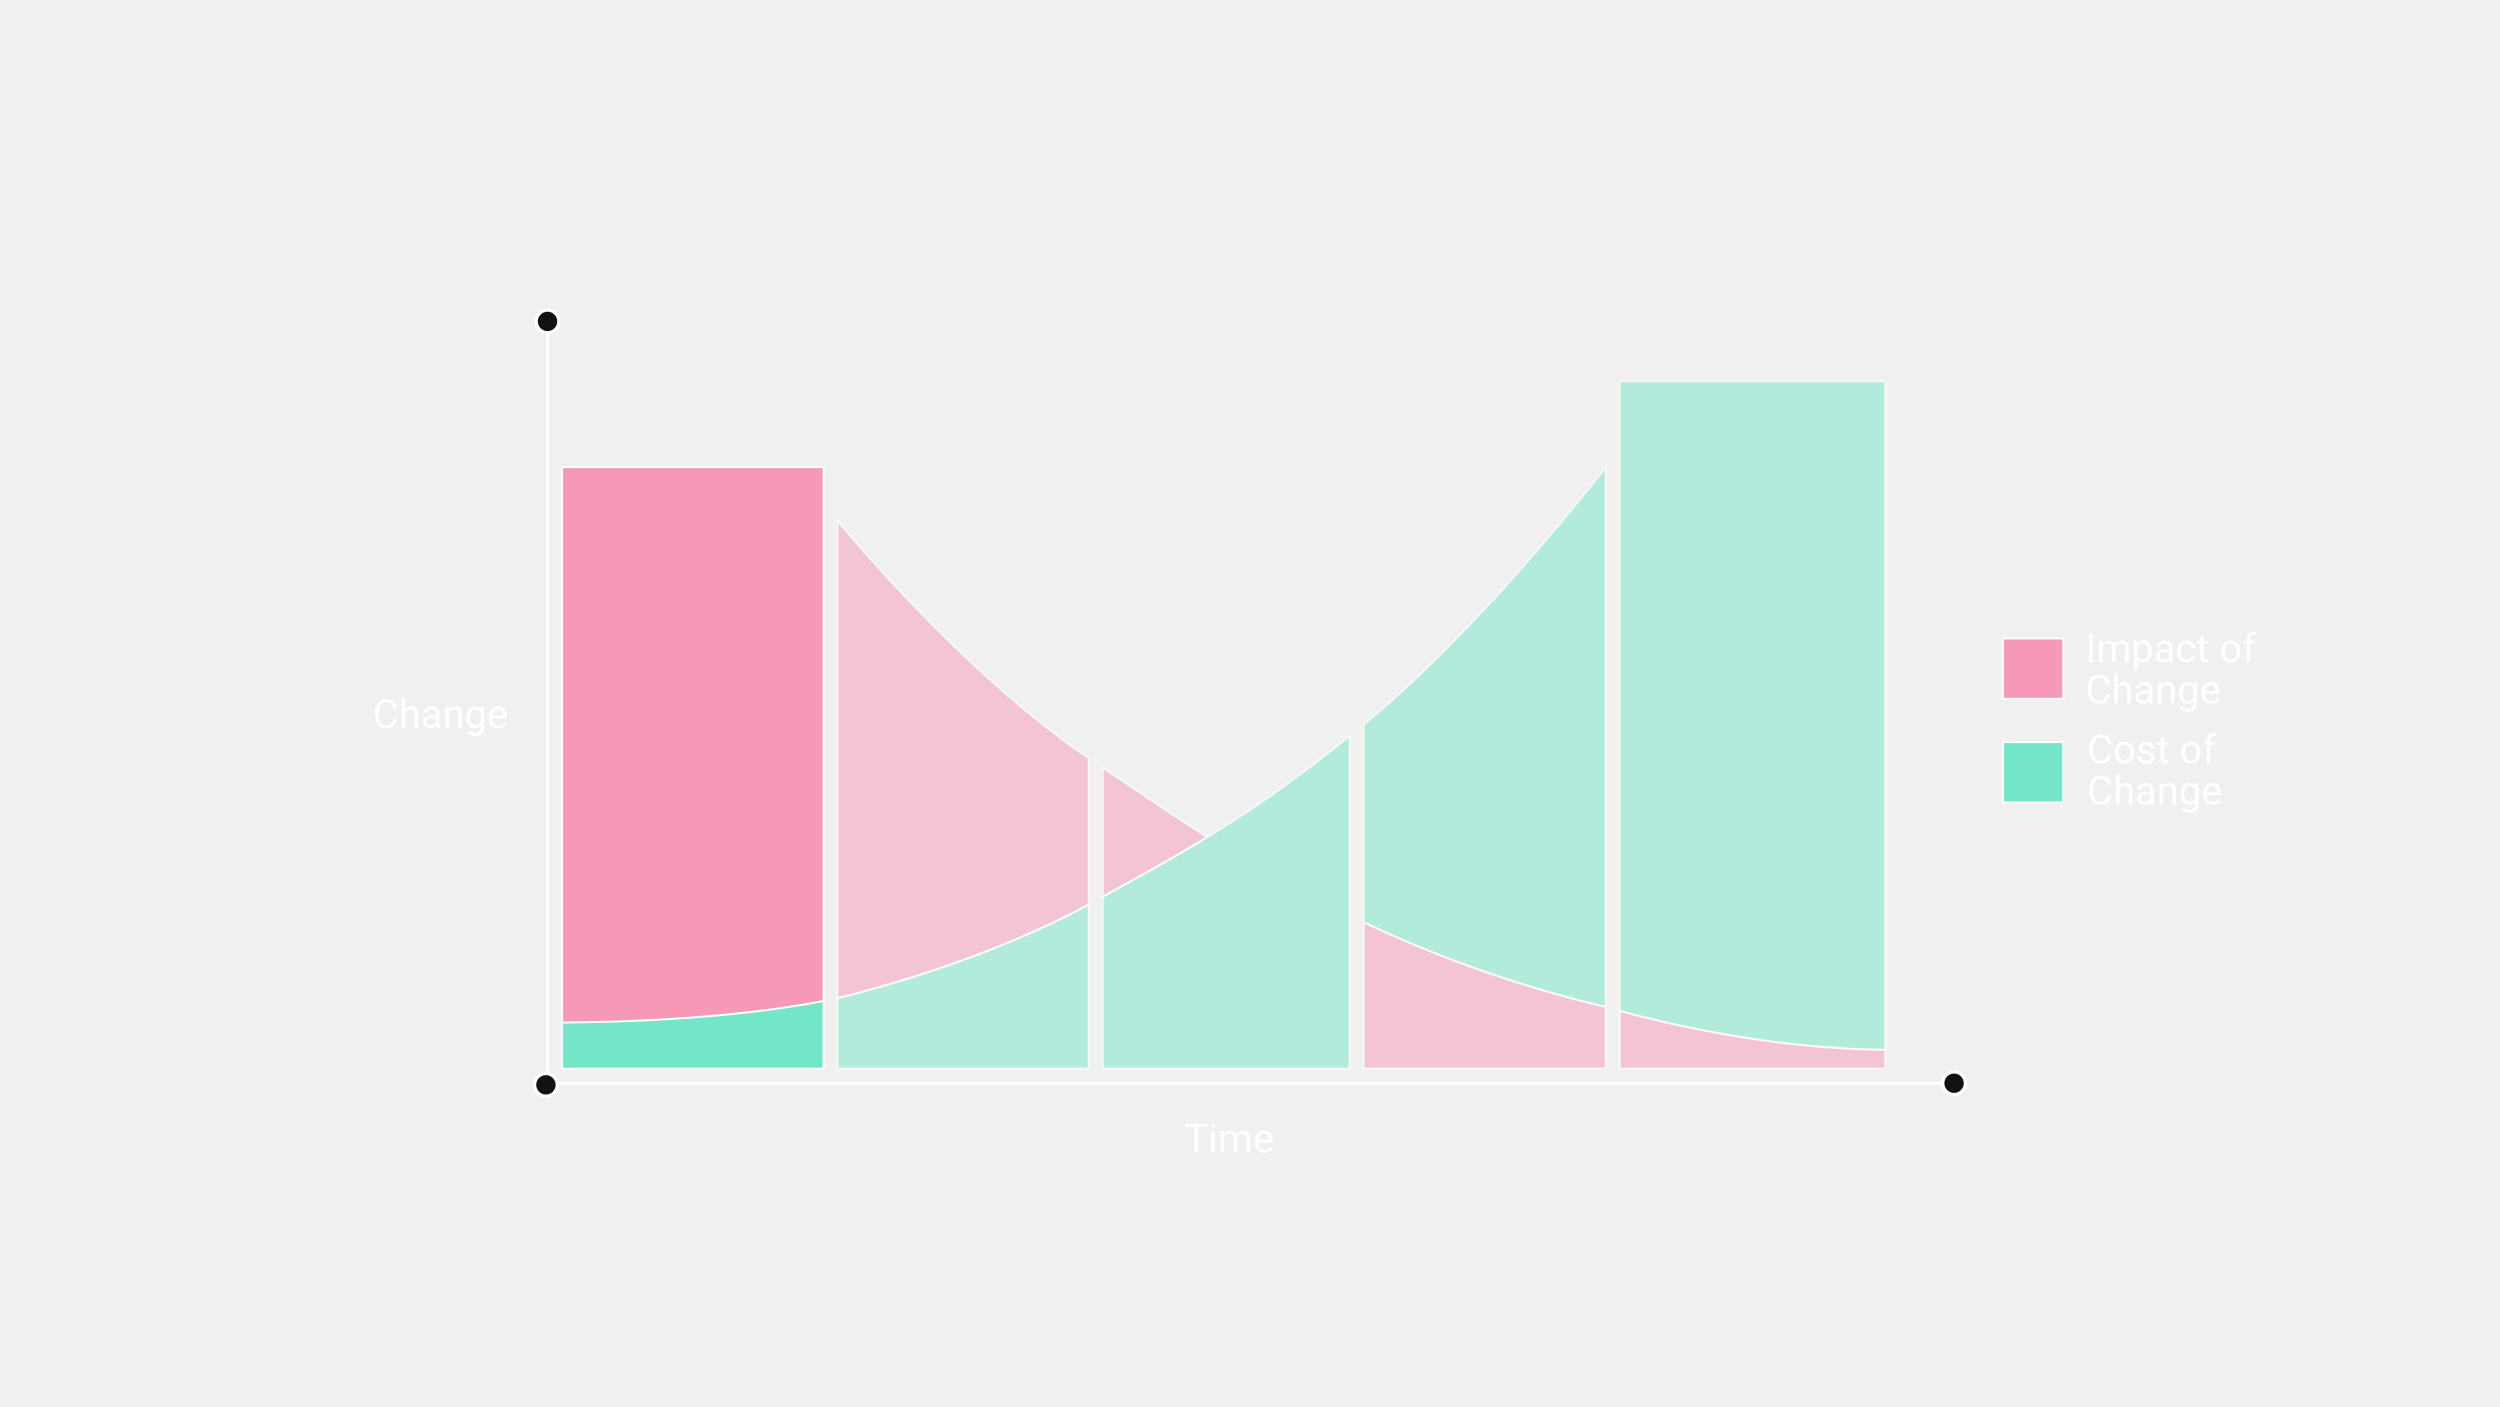
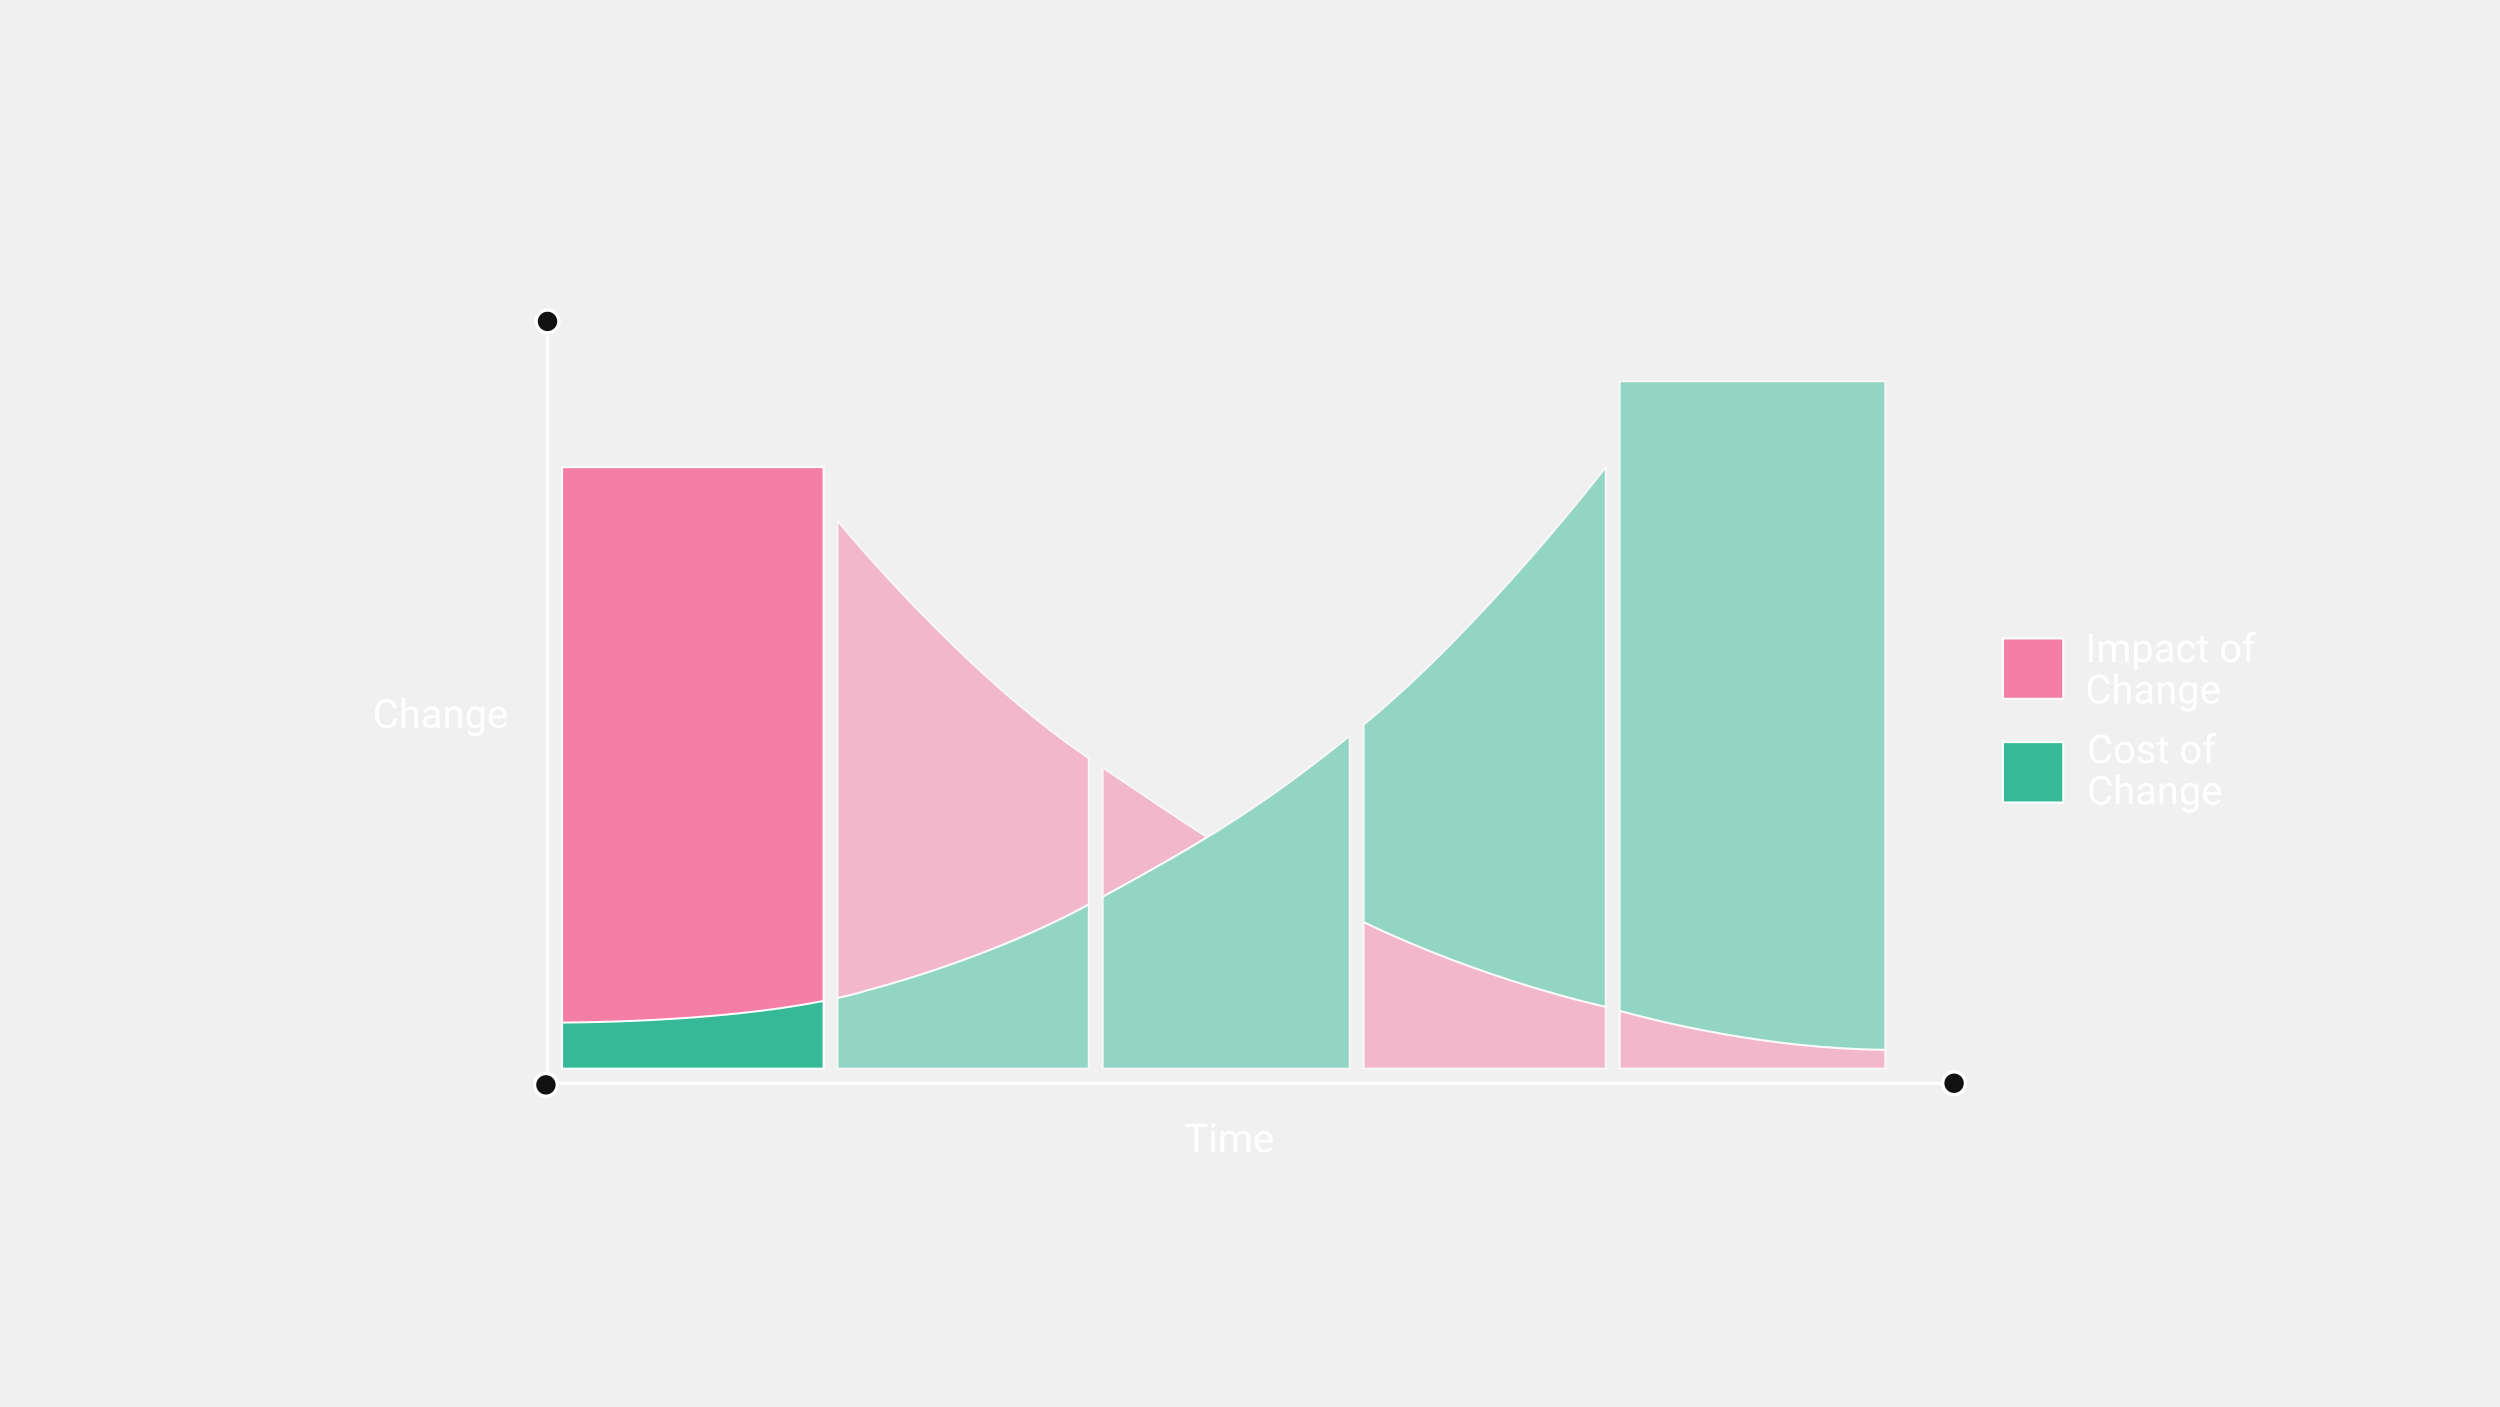
<svg xmlns="http://www.w3.org/2000/svg" width="1920" height="1080" viewBox="0 0 508 285.75" version="1.1" id="svg5" xml:space="preserve">
  <defs id="defs2" />
  <g id="layer1" transform="translate(-34.1571,-35.09942)">
    <g id="g1" transform="matrix(2.298793,0,0,2.298793,14.55496,3.819703)">
      <text xml:space="preserve" style="font-style:normal;font-weight:normal;font-size:3.528px;line-height:1;font-family:sans-serif;fill:#ffffff;fill-opacity:1;stroke:none;stroke-width:0.265" x="192.872" y="72.133" id="text815-2-1">
        <tspan id="tspan813-6-8" style="font-style:normal;font-variant:normal;font-weight:normal;font-stretch:normal;font-size:3.528px;line-height:1;font-family:Roboto;-inkscape-font-specification:Roboto;fill:#ffffff;fill-opacity:1;stroke-width:0.265" x="192.872" y="72.133">Impact of</tspan>
        <tspan style="font-style:normal;font-variant:normal;font-weight:normal;font-stretch:normal;font-size:3.528px;line-height:1;font-family:Roboto;-inkscape-font-specification:Roboto;fill:#ffffff;fill-opacity:1;stroke-width:0.265" x="192.872" y="75.784" id="tspan1">Change</tspan>
      </text>
      <text xml:space="preserve" style="font-style:normal;font-weight:normal;font-size:3.528px;line-height:1.25;font-family:sans-serif;fill:#ffffff;fill-opacity:1;stroke:none;stroke-width:0.265" x="113.222" y="115.459" id="text815-2">
        <tspan id="tspan813-6" style="font-style:normal;font-variant:normal;font-weight:normal;font-stretch:normal;font-size:3.528px;font-family:Roboto;-inkscape-font-specification:Roboto;fill:#ffffff;fill-opacity:1;stroke-width:0.265" x="113.222" y="115.459">Time</tspan>
      </text>
      <path style="fill:none;stroke:#ffffff;stroke-width:0.282;stroke-linecap:butt;stroke-linejoin:miter;stroke-dasharray:none;stroke-opacity:1" d="M 56.925,42.018 V 109.36 H 181.256" id="path374" />
-       <rect style="fill:#f698b8;fill-opacity:1;stroke:#fefefe;stroke-width:0.176;stroke-linecap:round;stroke-miterlimit:10;stroke-dasharray:none;stroke-opacity:1" id="rect576" width="23.116" height="53.173" x="58.213" y="54.899" />
-       <path id="rect598-7" style="fill:#73e6c8;fill-opacity:1;stroke:#fefefe;stroke-width:0.176;stroke-linecap:round;stroke-miterlimit:10;stroke-dasharray:none;stroke-opacity:1;opacity:0.5" d="M 151.694 47.309 L 151.694 108.072 L 151.695 108.072 L 151.695 102.964 C 155.032 103.892 164.762 106.327 175.18 106.409 L 175.18 47.309 L 151.694 47.309 z " />
-       <rect style="fill:#f698b8;fill-opacity:1;stroke:#ffffff;stroke-width:0.176;stroke-linecap:round;stroke-miterlimit:10;stroke-dasharray:none;stroke-opacity:1" id="rect743" width="5.334" height="5.334" x="185.573" y="70.042" />
-       <rect style="fill:#73e6c8;fill-opacity:1;stroke:#ffffff;stroke-width:0.176;stroke-linecap:round;stroke-miterlimit:10;stroke-dasharray:none;stroke-opacity:1" id="rect759" width="5.334" height="5.334" x="185.573" y="79.208" />
+       <rect style="fill:#f47ea6;fill-opacity:1;stroke:#fefefe;stroke-width:0.176;stroke-linecap:round;stroke-miterlimit:10;stroke-dasharray:none;stroke-opacity:1" id="rect576" width="23.116" height="53.173" x="58.213" y="54.899" />
+       <path id="rect598-7" style="fill:#35b996;fill-opacity:1;stroke:#fefefe;stroke-width:0.176;stroke-linecap:round;stroke-miterlimit:10;stroke-dasharray:none;stroke-opacity:1;opacity:0.5" d="M 151.694 47.309 L 151.694 108.072 L 151.695 108.072 L 151.695 102.964 C 155.032 103.892 164.762 106.327 175.18 106.409 L 175.18 47.309 L 151.694 47.309 z " />
+       <rect style="fill:#f47ea6;fill-opacity:1;stroke:#ffffff;stroke-width:0.176;stroke-linecap:round;stroke-miterlimit:10;stroke-dasharray:none;stroke-opacity:1" id="rect743" width="5.334" height="5.334" x="185.573" y="70.042" />
+       <rect style="fill:#35b996;fill-opacity:1;stroke:#ffffff;stroke-width:0.176;stroke-linecap:round;stroke-miterlimit:10;stroke-dasharray:none;stroke-opacity:1" id="rect759" width="5.334" height="5.334" x="185.573" y="79.208" />
      <text xml:space="preserve" style="font-style:normal;font-weight:normal;font-size:3.528px;line-height:1.25;font-family:sans-serif;fill:#ffffff;fill-opacity:1;stroke:none;stroke-width:0.265" x="41.484" y="77.951" id="text815">
        <tspan id="tspan813" style="font-style:normal;font-variant:normal;font-weight:normal;font-stretch:normal;font-size:3.528px;font-family:Roboto;-inkscape-font-specification:Roboto;fill:#ffffff;fill-opacity:1;stroke-width:0.265" x="41.484" y="77.951">Change</tspan>
      </text>
      <text xml:space="preserve" style="font-style:normal;font-weight:normal;font-size:3.528px;line-height:1;font-family:sans-serif;fill:#ffffff;fill-opacity:1;stroke:none;stroke-width:0.265" x="193.016" y="81.069" id="text951">
        <tspan id="tspan949" style="font-style:normal;font-variant:normal;font-weight:normal;font-stretch:normal;font-size:3.528px;line-height:1;font-family:Roboto;-inkscape-font-specification:Roboto;fill:#ffffff;fill-opacity:1;stroke-width:0.265" x="193.016" y="81.069">Cost of</tspan>
        <tspan style="font-style:normal;font-variant:normal;font-weight:normal;font-stretch:normal;font-size:3.528px;line-height:1;font-family:Roboto;-inkscape-font-specification:Roboto;fill:#ffffff;fill-opacity:1;stroke-width:0.265" x="193.016" y="84.719" id="tspan2">Change</tspan>
      </text>
-       <path id="rect594-6" style="fill:#f698b8;fill-opacity:1;stroke:#fefefe;stroke-width:0.176;stroke-linecap:round;stroke-miterlimit:10;stroke-dasharray:none;stroke-opacity:1;opacity:0.5" d="M 82.555 59.629 L 82.555 101.833 C 84.345 101.439 85.192 101.148 85.192 101.148 C 85.192 101.148 95.775 98.473 104.772 93.555 L 104.772 80.627 C 93.441 72.989 82.555 59.629 82.555 59.629 z " />
-       <path id="rect598-7-2" style="fill:#f698b8;fill-opacity:1;stroke:#fefefe;stroke-width:0.176;stroke-linecap:round;stroke-miterlimit:10;stroke-dasharray:none;stroke-opacity:1;opacity:0.5" d="m 175.18,106.409 c -10.419,-0.082 -20.148,-2.517 -23.486,-3.444 v 5.108 h 23.486 z" />
-       <path id="rect598-5" style="fill:#73e6c8;fill-opacity:1;stroke:#fefefe;stroke-width:0.176;stroke-linecap:round;stroke-miterlimit:10;stroke-dasharray:none;stroke-opacity:1;opacity:0.5" d="M 150.469 54.899 C 150.469 54.899 139.644 68.985 129.075 77.647 C 129.071 77.65 129.067 77.653 129.063 77.656 L 129.063 95.119 C 139.978 100.378 150.469 102.61 150.469 102.61 L 150.469 54.899 z " />
-       <path id="rect596-7" style="fill:#f698b8;fill-opacity:1;stroke:#fefefe;stroke-width:0.176;stroke-linecap:round;stroke-miterlimit:10;stroke-dasharray:none;stroke-opacity:1;opacity:0.5" d="M 105.997 81.454 L 105.997 92.883 C 109.577 90.919 112.513 89.269 115.236 87.607 C 112.706 85.995 109.937 84.115 105.997 81.454 z " />
-       <path id="rect596-3" style="fill:#73e6c8;fill-opacity:1;stroke:#fefefe;stroke-width:0.176;stroke-linecap:round;stroke-miterlimit:10;stroke-dasharray:none;stroke-opacity:1;opacity:0.5" d="m 127.837,78.651 c -7.793,6.283 -12.748,9.246 -21.84,14.233 v 15.189 h 21.84 z" />
-       <path id="rect594-0" style="fill:#73e6c8;fill-opacity:1;stroke:#fefefe;stroke-width:0.176;stroke-linecap:round;stroke-miterlimit:10;stroke-dasharray:none;stroke-opacity:1;opacity:0.5" d="m 104.772,93.555 c -8.997,4.918 -19.581,7.593 -19.581,7.593 0,0 -0.846,0.29 -2.637,0.684 v 6.239 H 104.772 Z" />
-       <path id="rect576-7-2" style="fill:#73e6c8;fill-opacity:1;stroke:#fefefe;stroke-width:0.176;stroke-linecap:round;stroke-miterlimit:10;stroke-dasharray:none;stroke-opacity:1" d="m 58.213,103.998 v 4.074 h 23.116 v -5.987 c -4.045,0.792 -11.448,1.814 -23.116,1.913 z" />
-       <path id="rect598-8" style="fill:#f698b8;fill-opacity:1;stroke:#fefefe;stroke-width:0.176;stroke-linecap:round;stroke-miterlimit:10;stroke-dasharray:none;stroke-opacity:1;opacity:0.5" d="m 129.063,95.119 v 12.953 h 21.406 v -5.462 c 0,0 -10.492,-2.232 -21.406,-7.49 z" />
+       <path id="rect594-6" style="fill:#f47ea6;fill-opacity:1;stroke:#fefefe;stroke-width:0.176;stroke-linecap:round;stroke-miterlimit:10;stroke-dasharray:none;stroke-opacity:1;opacity:0.5" d="M 82.555 59.629 L 82.555 101.833 C 84.345 101.439 85.192 101.148 85.192 101.148 C 85.192 101.148 95.775 98.473 104.772 93.555 L 104.772 80.627 C 93.441 72.989 82.555 59.629 82.555 59.629 z " />
+       <path id="rect598-7-2" style="fill:#f47ea6;fill-opacity:1;stroke:#fefefe;stroke-width:0.176;stroke-linecap:round;stroke-miterlimit:10;stroke-dasharray:none;stroke-opacity:1;opacity:0.5" d="m 175.18,106.409 c -10.419,-0.082 -20.148,-2.517 -23.486,-3.444 v 5.108 h 23.486 z" />
+       <path id="rect598-5" style="fill:#35b996;fill-opacity:1;stroke:#fefefe;stroke-width:0.176;stroke-linecap:round;stroke-miterlimit:10;stroke-dasharray:none;stroke-opacity:1;opacity:0.5" d="M 150.469 54.899 C 150.469 54.899 139.644 68.985 129.075 77.647 C 129.071 77.65 129.067 77.653 129.063 77.656 L 129.063 95.119 C 139.978 100.378 150.469 102.61 150.469 102.61 L 150.469 54.899 z " />
+       <path id="rect596-7" style="fill:#f47ea6;fill-opacity:1;stroke:#fefefe;stroke-width:0.176;stroke-linecap:round;stroke-miterlimit:10;stroke-dasharray:none;stroke-opacity:1;opacity:0.5" d="M 105.997 81.454 L 105.997 92.883 C 109.577 90.919 112.513 89.269 115.236 87.607 C 112.706 85.995 109.937 84.115 105.997 81.454 z " />
+       <path id="rect596-3" style="fill:#35b996;fill-opacity:1;stroke:#fefefe;stroke-width:0.176;stroke-linecap:round;stroke-miterlimit:10;stroke-dasharray:none;stroke-opacity:1;opacity:0.5" d="m 127.837,78.651 c -7.793,6.283 -12.748,9.246 -21.84,14.233 v 15.189 h 21.84 z" />
+       <path id="rect594-0" style="fill:#35b996;fill-opacity:1;stroke:#fefefe;stroke-width:0.176;stroke-linecap:round;stroke-miterlimit:10;stroke-dasharray:none;stroke-opacity:1;opacity:0.5" d="m 104.772,93.555 c -8.997,4.918 -19.581,7.593 -19.581,7.593 0,0 -0.846,0.29 -2.637,0.684 v 6.239 H 104.772 Z" />
+       <path id="rect576-7-2" style="fill:#35b996;fill-opacity:1;stroke:#fefefe;stroke-width:0.176;stroke-linecap:round;stroke-miterlimit:10;stroke-dasharray:none;stroke-opacity:1" d="m 58.213,103.998 v 4.074 h 23.116 v -5.987 c -4.045,0.792 -11.448,1.814 -23.116,1.913 z" />
+       <path id="rect598-8" style="fill:#f47ea6;fill-opacity:1;stroke:#fefefe;stroke-width:0.176;stroke-linecap:round;stroke-miterlimit:10;stroke-dasharray:none;stroke-opacity:1;opacity:0.5" d="m 129.063,95.119 v 12.953 h 21.406 v -5.462 c 0,0 -10.492,-2.232 -21.406,-7.49 z" />
      <circle style="fill:#121212;fill-opacity:1;stroke:#ffffff;stroke-width:0.3;stroke-linecap:round;stroke-miterlimit:10;stroke-dasharray:none;stroke-opacity:1" id="path428" cx="56.925" cy="42.018" r="1.008" />
      <circle style="fill:#121212;fill-opacity:1;stroke:#ffffff;stroke-width:0.3;stroke-linecap:round;stroke-miterlimit:10;stroke-dasharray:none;stroke-opacity:1" id="path428-36" cx="56.784" cy="109.501" r="1.008" />
      <circle style="fill:#121212;fill-opacity:1;stroke:#ffffff;stroke-width:0.3;stroke-linecap:round;stroke-miterlimit:10;stroke-dasharray:none;stroke-opacity:1" id="path428-7" cx="181.256" cy="109.36" r="1.008" />
    </g>
  </g>
</svg>
